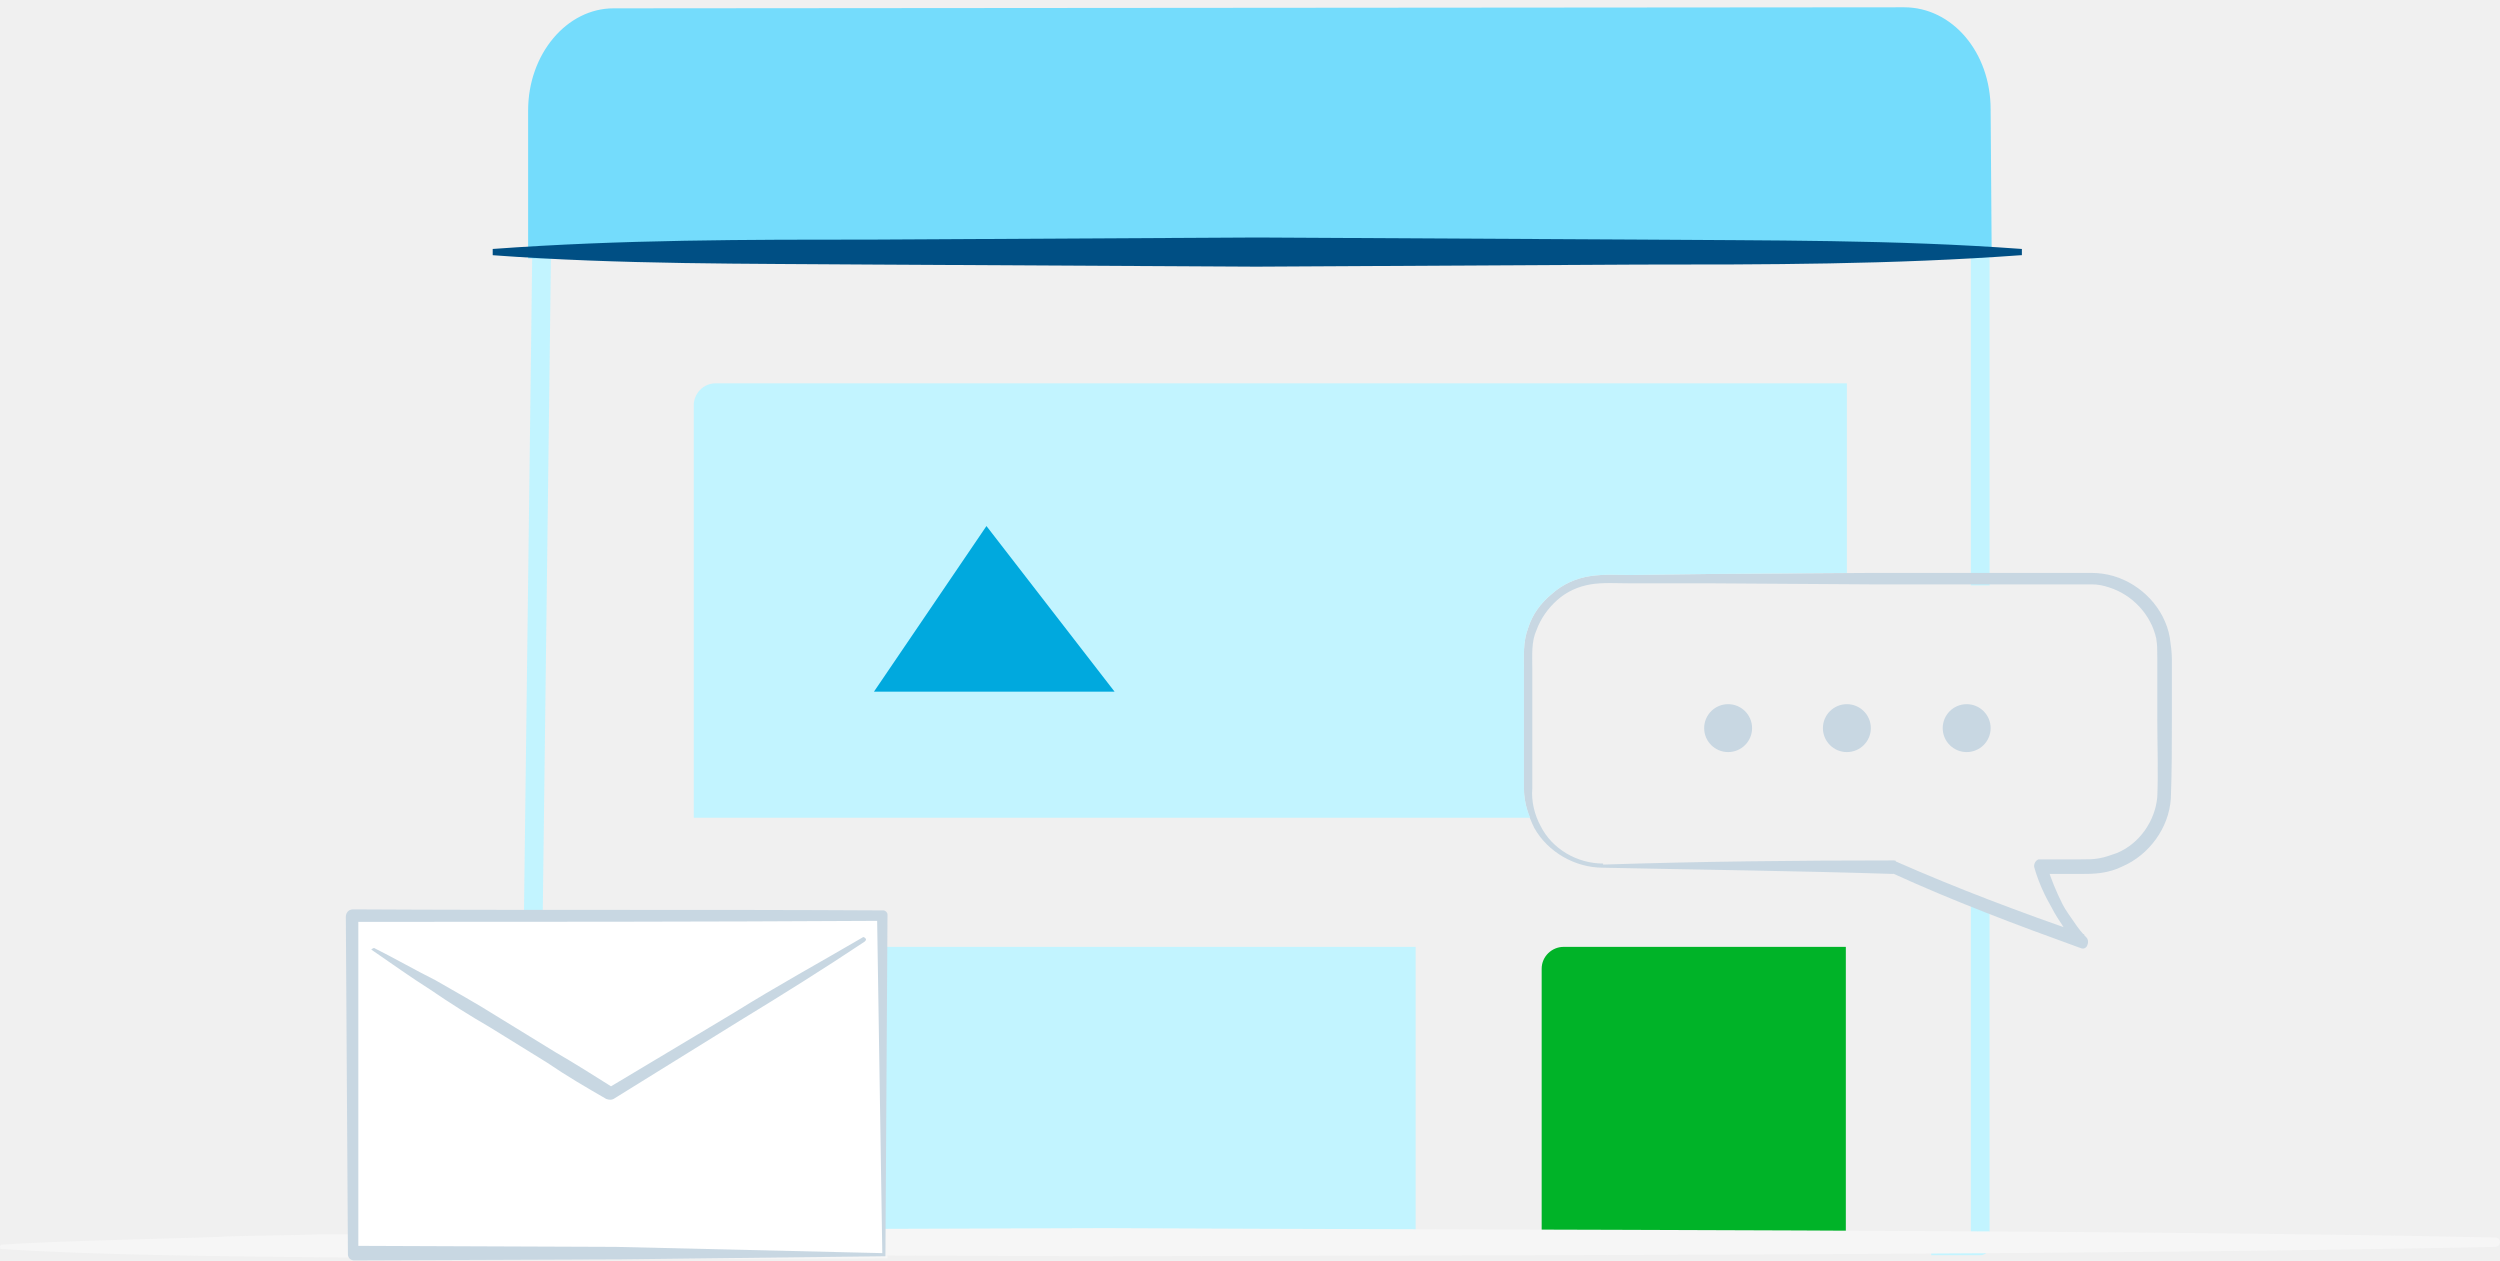
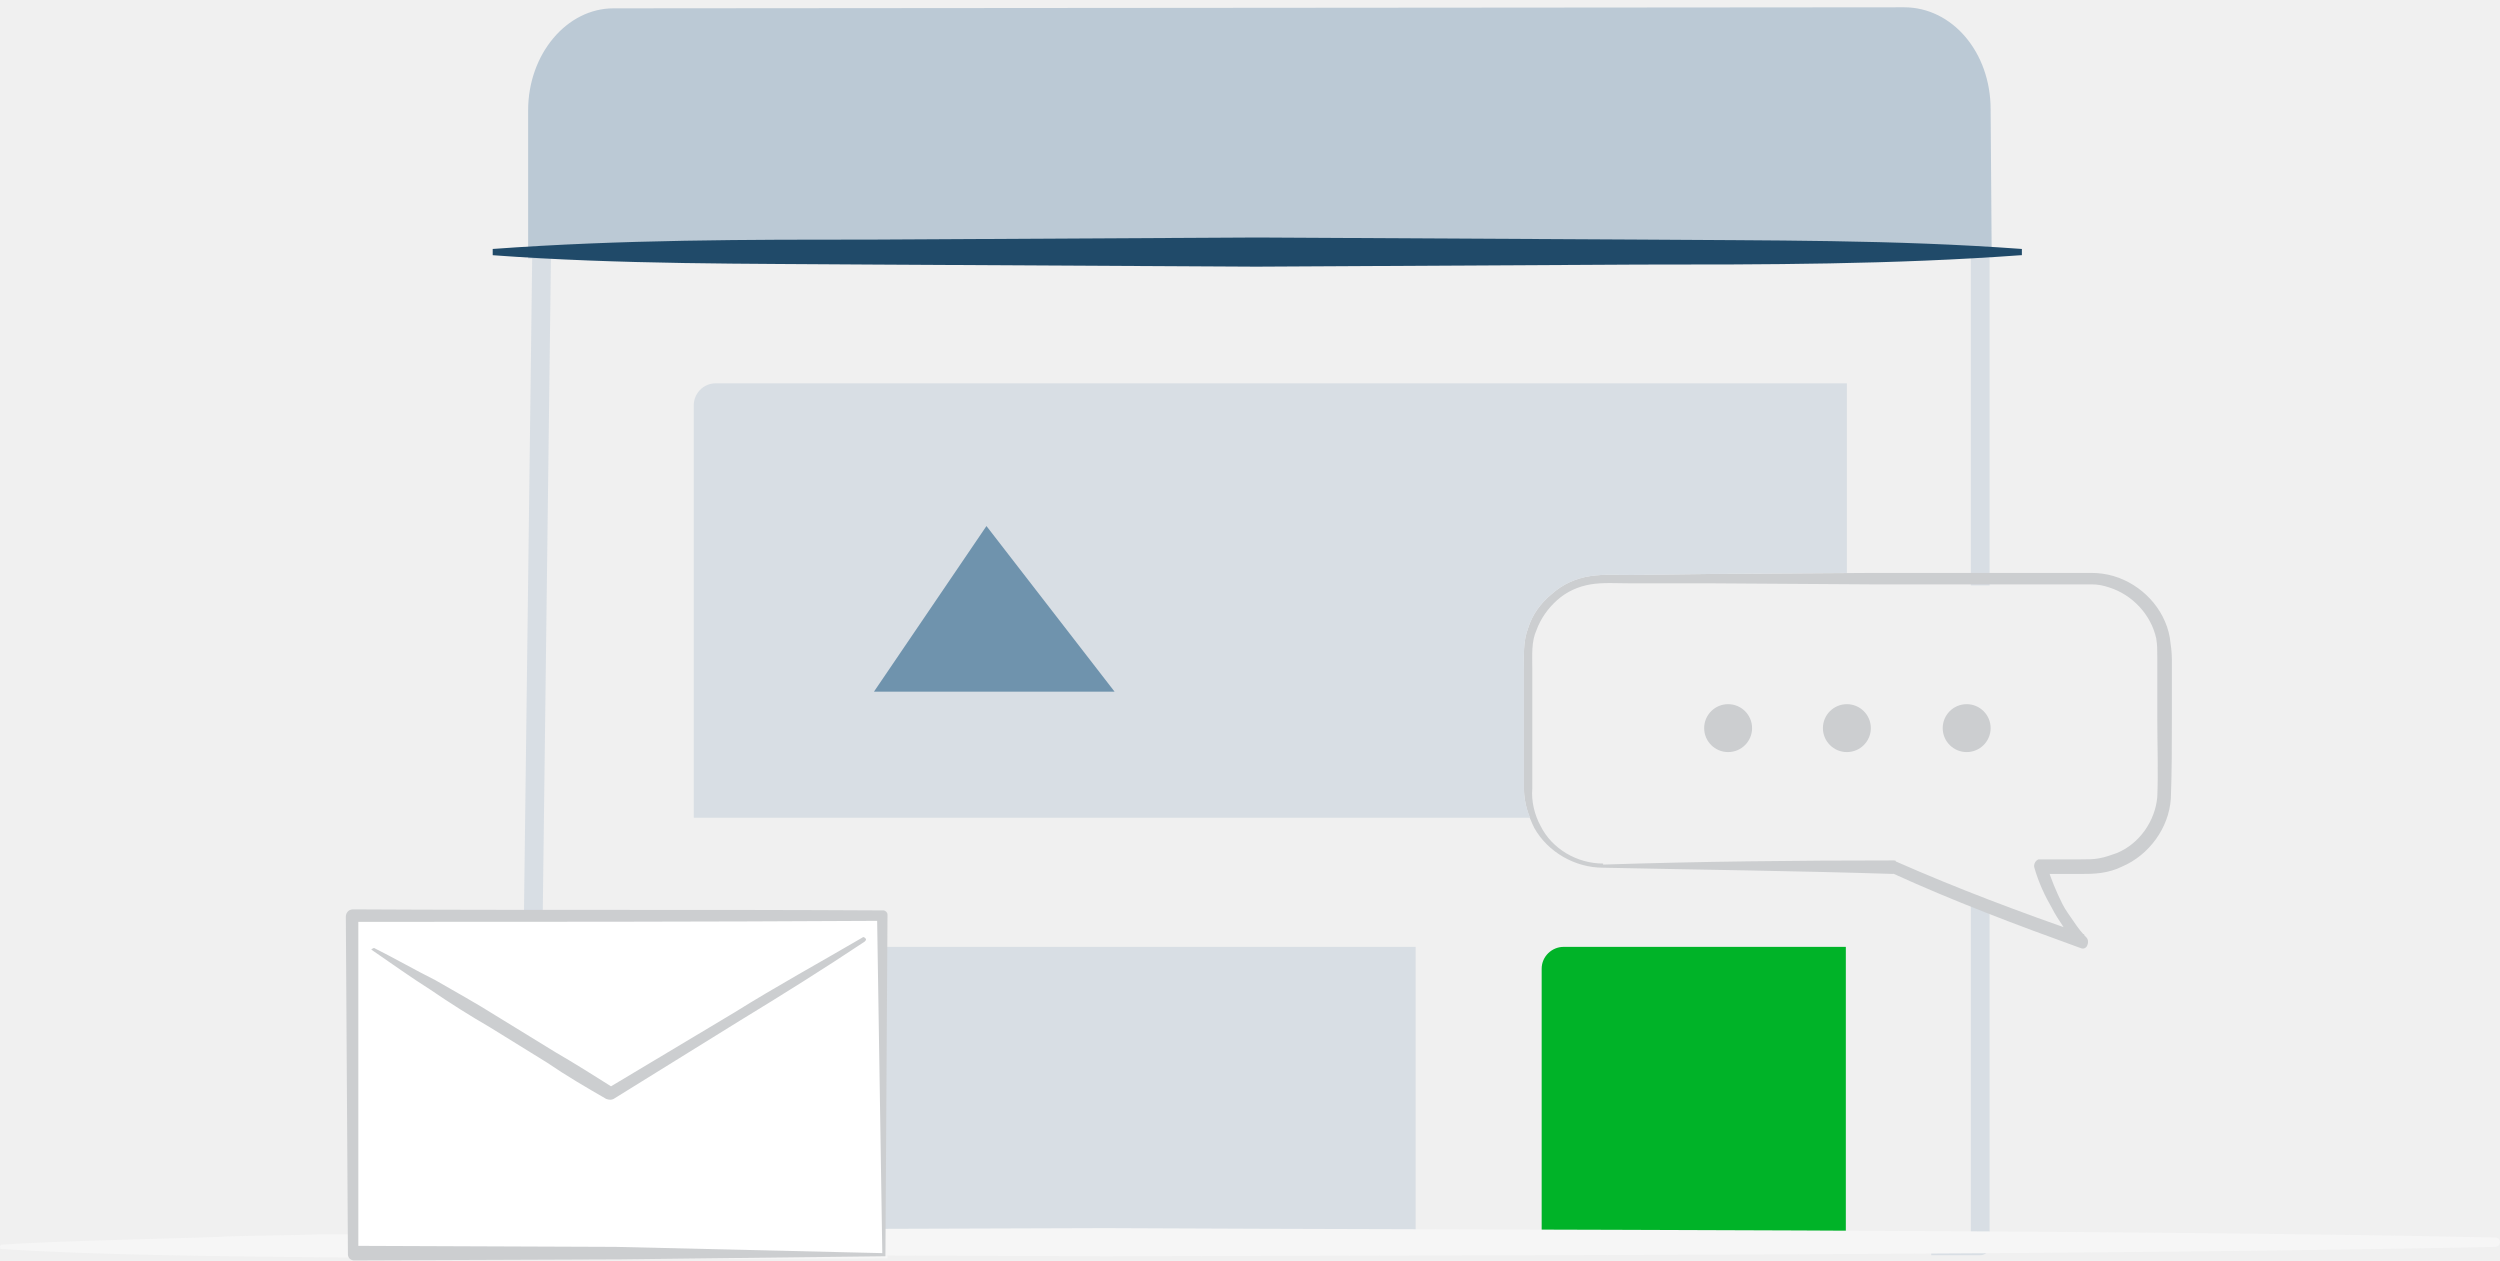
<svg xmlns="http://www.w3.org/2000/svg" id="wordAds" viewBox="0 0 240 121">
-   <style>.st0{fill:#c2f4ff}.st1{fill:#00b328}.st2{fill:#c8d7e2}.st3{fill:#00a9de}.st4{fill:#F6F6F6}.st5{fill:#74dcfc}.st6{fill:#004f84}.st7{fill:#fff}</style>
+   <style>.st0{fill:#D8DEE4}.st1{fill:#00b328}.st2{fill:#CCCED0}.st3{fill:#6F93AD}.st4{fill:#F6F6F6}.st5{fill:#BBC9D5}.st6{fill:#204A69}.st7{fill:#fff}</style>
  <path class="st0" d="M51.1 23.9l-.8 63.8 1.8.3.8-64.1h-1.8zM189.2 23.6v32.6h1.8V23.5c-.6 0-1.2 0-1.8.1zM189.2 86.1v32.6h-3.8v1.8h4.7c.5 0 .9-.4.9-.9V87c-.6-.3-1.2-.7-1.8-.9zM84.8 90.9c0 9.6.2 19.1.1 28.7h51V90.9H84.8z" />
  <path class="st1" d="M177.2 119.6H148V93c0-1.2 1-2.1 2.1-2.1h27.1v28.7z" />
  <path class="st2" d="M153.9 83c9.3-.3 18.6-.4 27.9-.4.1 0 .2 0 .2.1 5.9 2.6 12 4.9 18.1 7l-.6 1c-.5-.5-1-1.1-1.4-1.7-.4-.6-.8-1.2-1.1-1.8-.7-1.2-1.3-2.5-1.7-3.9-.1-.3.1-.7.4-.8h4c.7 0 1.3 0 1.8-.1.6-.1 1.1-.3 1.7-.5 2.2-.9 3.7-3.1 3.9-5.4.1-2.4 0-5.1 0-7.6v-5.8c0-.7 0-1.2-.1-1.8-.5-2.3-2.3-4.2-4.5-4.9-.6-.2-1.1-.3-1.7-.3h-21.2l-15.4-.1h-7.7c-1.3 0-2.6-.1-3.8.1-1.2.2-2.3.7-3.2 1.5-.9.8-1.6 1.8-2 2.9-.5 1.1-.4 2.4-.4 3.7v11.5c-.1 1.2.2 2.5.8 3.6 1.1 2.2 3.5 3.6 6 3.6v.1zm0 .3c-2.7 0-5.3-1.5-6.6-3.8-.6-1.2-1-2.5-1-3.8V64.2c0-1.2-.1-2.6.4-3.9.4-1.3 1.2-2.4 2.3-3.3 1-.9 2.3-1.5 3.7-1.7 1.4-.2 2.6-.1 3.9-.1l7.7-.1 15.4-.1H200.8c.7 0 1.4.1 2.1.3 2.7.8 4.9 3.1 5.4 5.9.1.7.2 1.4.2 2.1V69c0 2.6 0 5.1-.1 7.7-.2 2.8-2.1 5.4-4.7 6.5-.6.3-1.3.5-2 .6-.7.1-1.4.1-2 .1h-3.8l.6-.8c.4 1.3.9 2.5 1.5 3.7.3.6.7 1.1 1.1 1.7s.8 1.1 1.2 1.5c.2.2.2.6 0 .9-.2.2-.4.2-.6.1-6.1-2.2-12.2-4.5-18.1-7.2l.2.1c-9.3-.3-18.6-.4-27.9-.6z" />
  <path class="st0" d="M146.3 75.7V64.2c0-1.2-.1-2.6.4-3.9.4-1.3 1.2-2.4 2.3-3.3 1-.9 2.3-1.5 3.7-1.7 1.4-.2 2.6-.1 3.9-.1l7.7-.1 13-.1V36.8H68.7c-1.2 0-2.1 1-2.1 2.1v39.6h80.3c-.4-.9-.6-1.9-.6-2.8z" />
  <circle class="st2" cx="188.8" cy="69.9" r="2.3" />
  <circle class="st2" cx="177.3" cy="69.9" r="2.3" />
  <circle class="st2" cx="165.9" cy="69.9" r="2.3" />
  <path class="st3" d="M83.9 66.4l10.8-15.9L107 66.4z" />
  <path class="st4" d="M239.5 118.8c-37.9-.8-95.5-.7-133.4-.9l-30.7.1c0 .8 0 1.7-.1 2.5l30.8.1c37.9-.1 95.5-.1 133.4-.9.3 0 .5-.2.5-.5 0-.2-.2-.4-.5-.4z" />
  <path class="st5" d="M50.7 24.8V10.6c0-5.4 3.7-9.8 8.2-9.8L182.8.7c4.6 0 8.3 4.3 8.3 9.8l.1 13.7-140.5.6z" />
  <path class="st6" d="M194 24.5c-12.3.9-24.5.9-36.7.9l-36.7.2-36.6-.2c-12.3-.1-24.5 0-36.7-.9v-.6C59.6 23 71.8 23 84 23l36.7-.2 36.7.2c12.3.1 24.5 0 36.7.9v.6z" />
  <path class="st4" d="M85.2 118.6c-9.8-.1-17.5-.1-27.4-.2l-27.2.1c-2.7.1-5.7.1-8.9.2 0 .1-16.8.4-21.6.8 0 0-.1.1-.1.2s0 .2.1.2c9.1.6 21.5.7 30.5.8l27.2.2c9.8-.1 17.6 0 27.4-.1v-2.2z" />
  <g>
    <path class="st7" d="M84.9 120.4H34L33.9 88h50.9z" />
    <path class="st2" d="M85 120.6l-25.4.3-25.6.1c-.3 0-.6-.2-.6-.6L33.2 88c0-.3.2-.7.7-.7 17 .1 33.9 0 50.9.1.2 0 .4.2.4.4l-.2 32.8zm-.3-.3L84.2 88l.4.4c-17 .1-33.9.1-50.9.1l.7-.7v32.4l-.6-.6 25.3.1 25.6.6z" />
    <path class="st7" d="M35.9 91.1l23 13.9L83 90.2" />
    <path class="st2" d="M35.9 91c2 1 3.9 2.1 5.9 3.1 1.9 1.1 3.9 2.2 5.8 3.4l5.7 3.5c1.9 1.1 3.8 2.3 5.7 3.5h-.7l12.2-7.3c4-2.5 8.2-4.8 12.3-7.2.1-.1.2 0 .3.1.1.1 0 .2-.1.3-3.9 2.6-7.9 5.1-12 7.6l-12.1 7.5c-.2.1-.4.1-.7 0-1.9-1.1-3.8-2.2-5.7-3.5L47 98.6c-1.9-1.1-3.8-2.3-5.7-3.6-1.9-1.2-3.7-2.5-5.6-3.8 0 0-.1-.1 0-.1l.2-.1z" />
  </g>
</svg>
